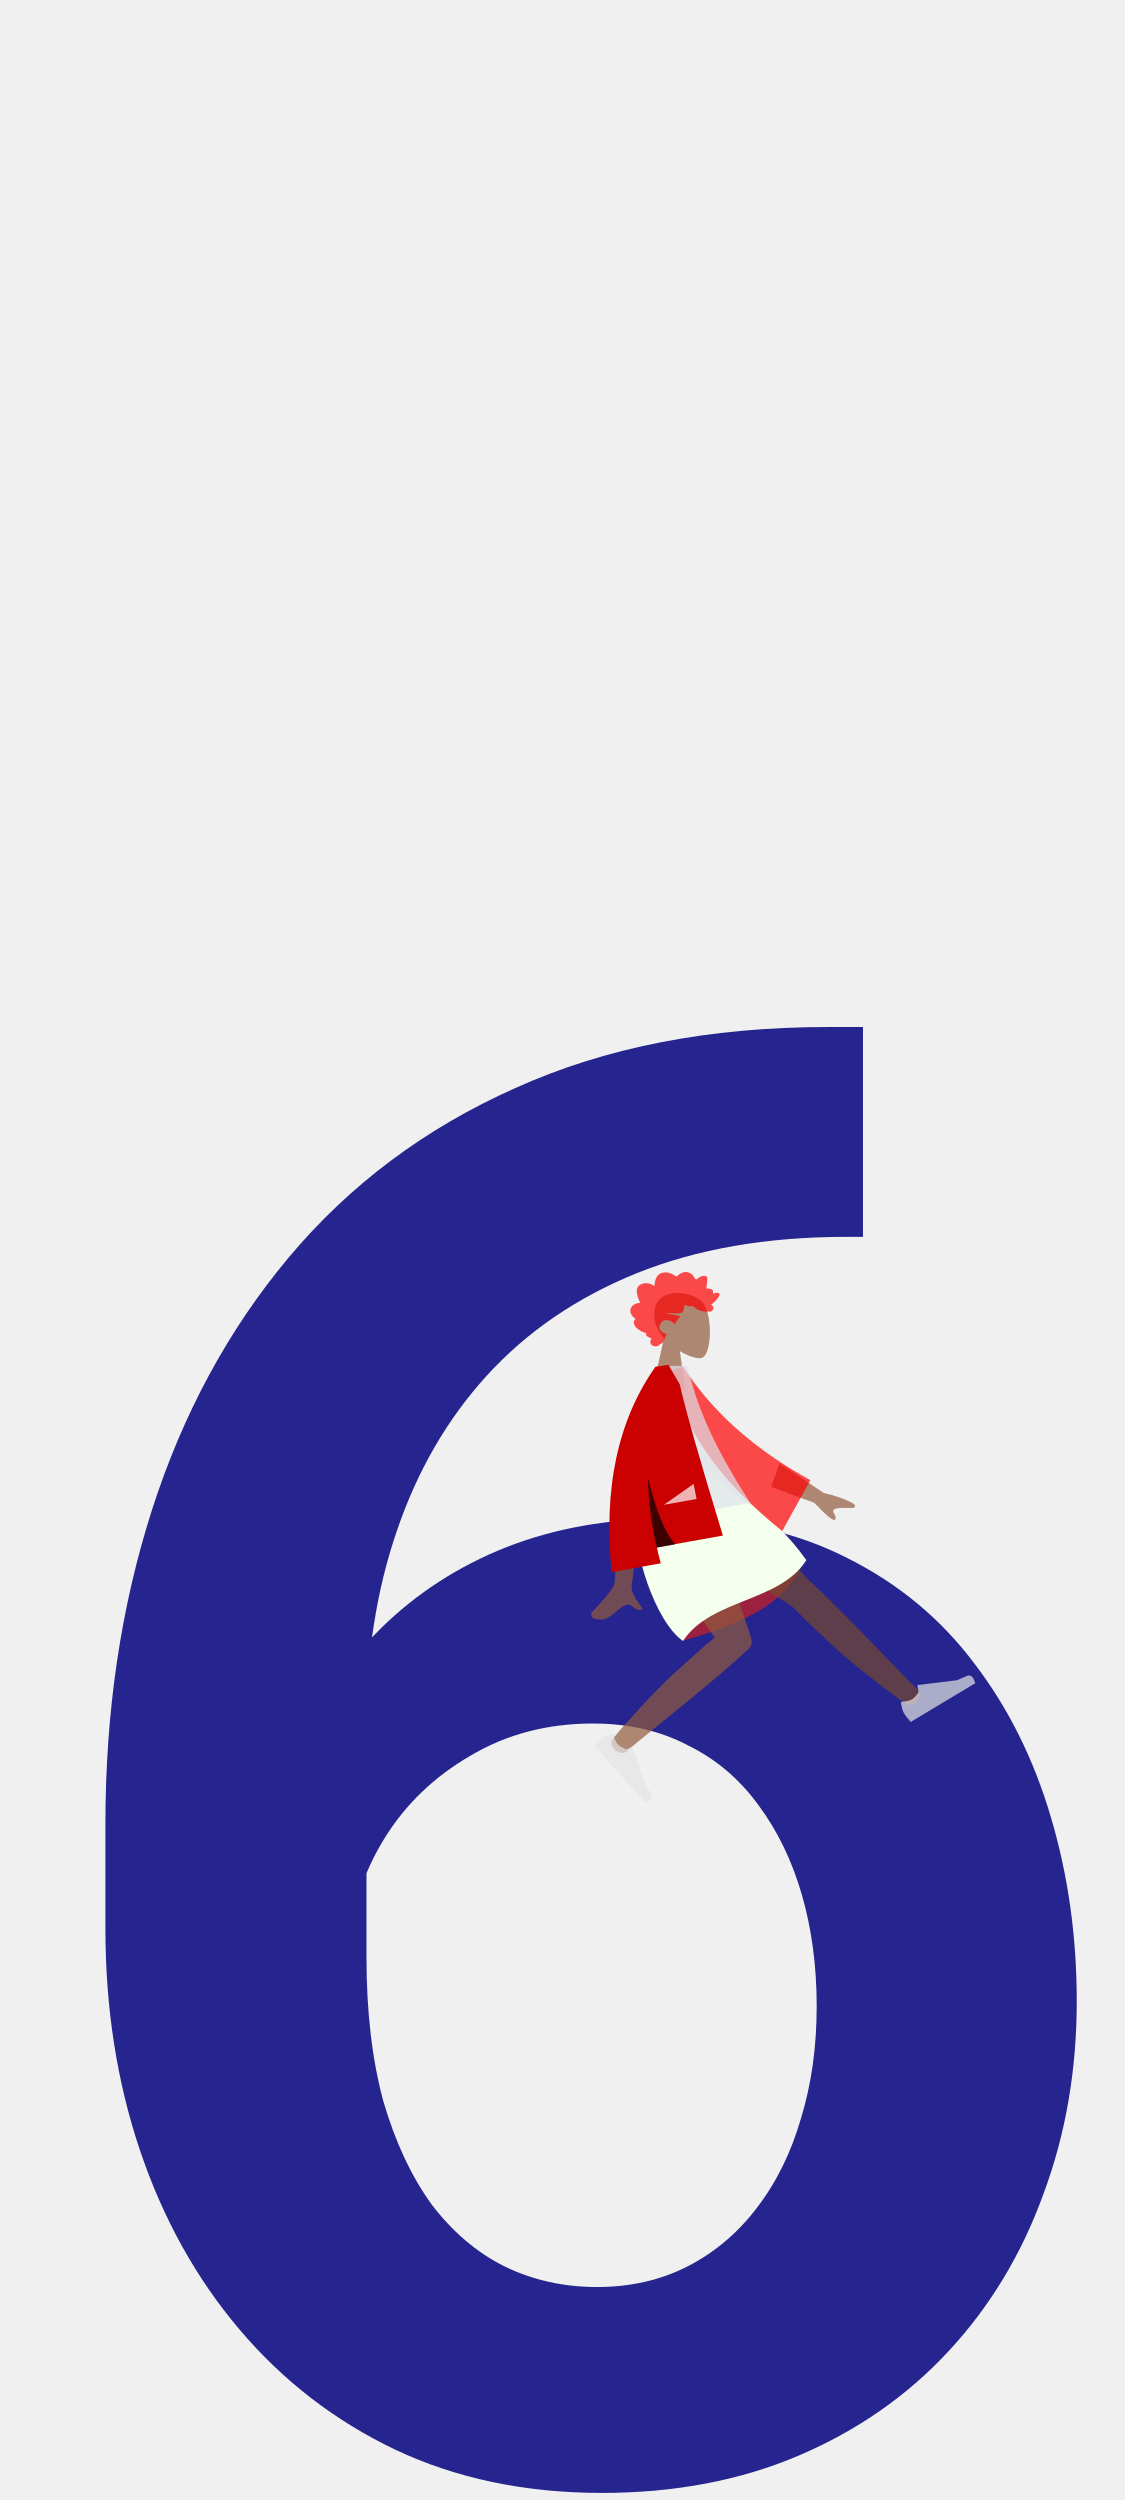
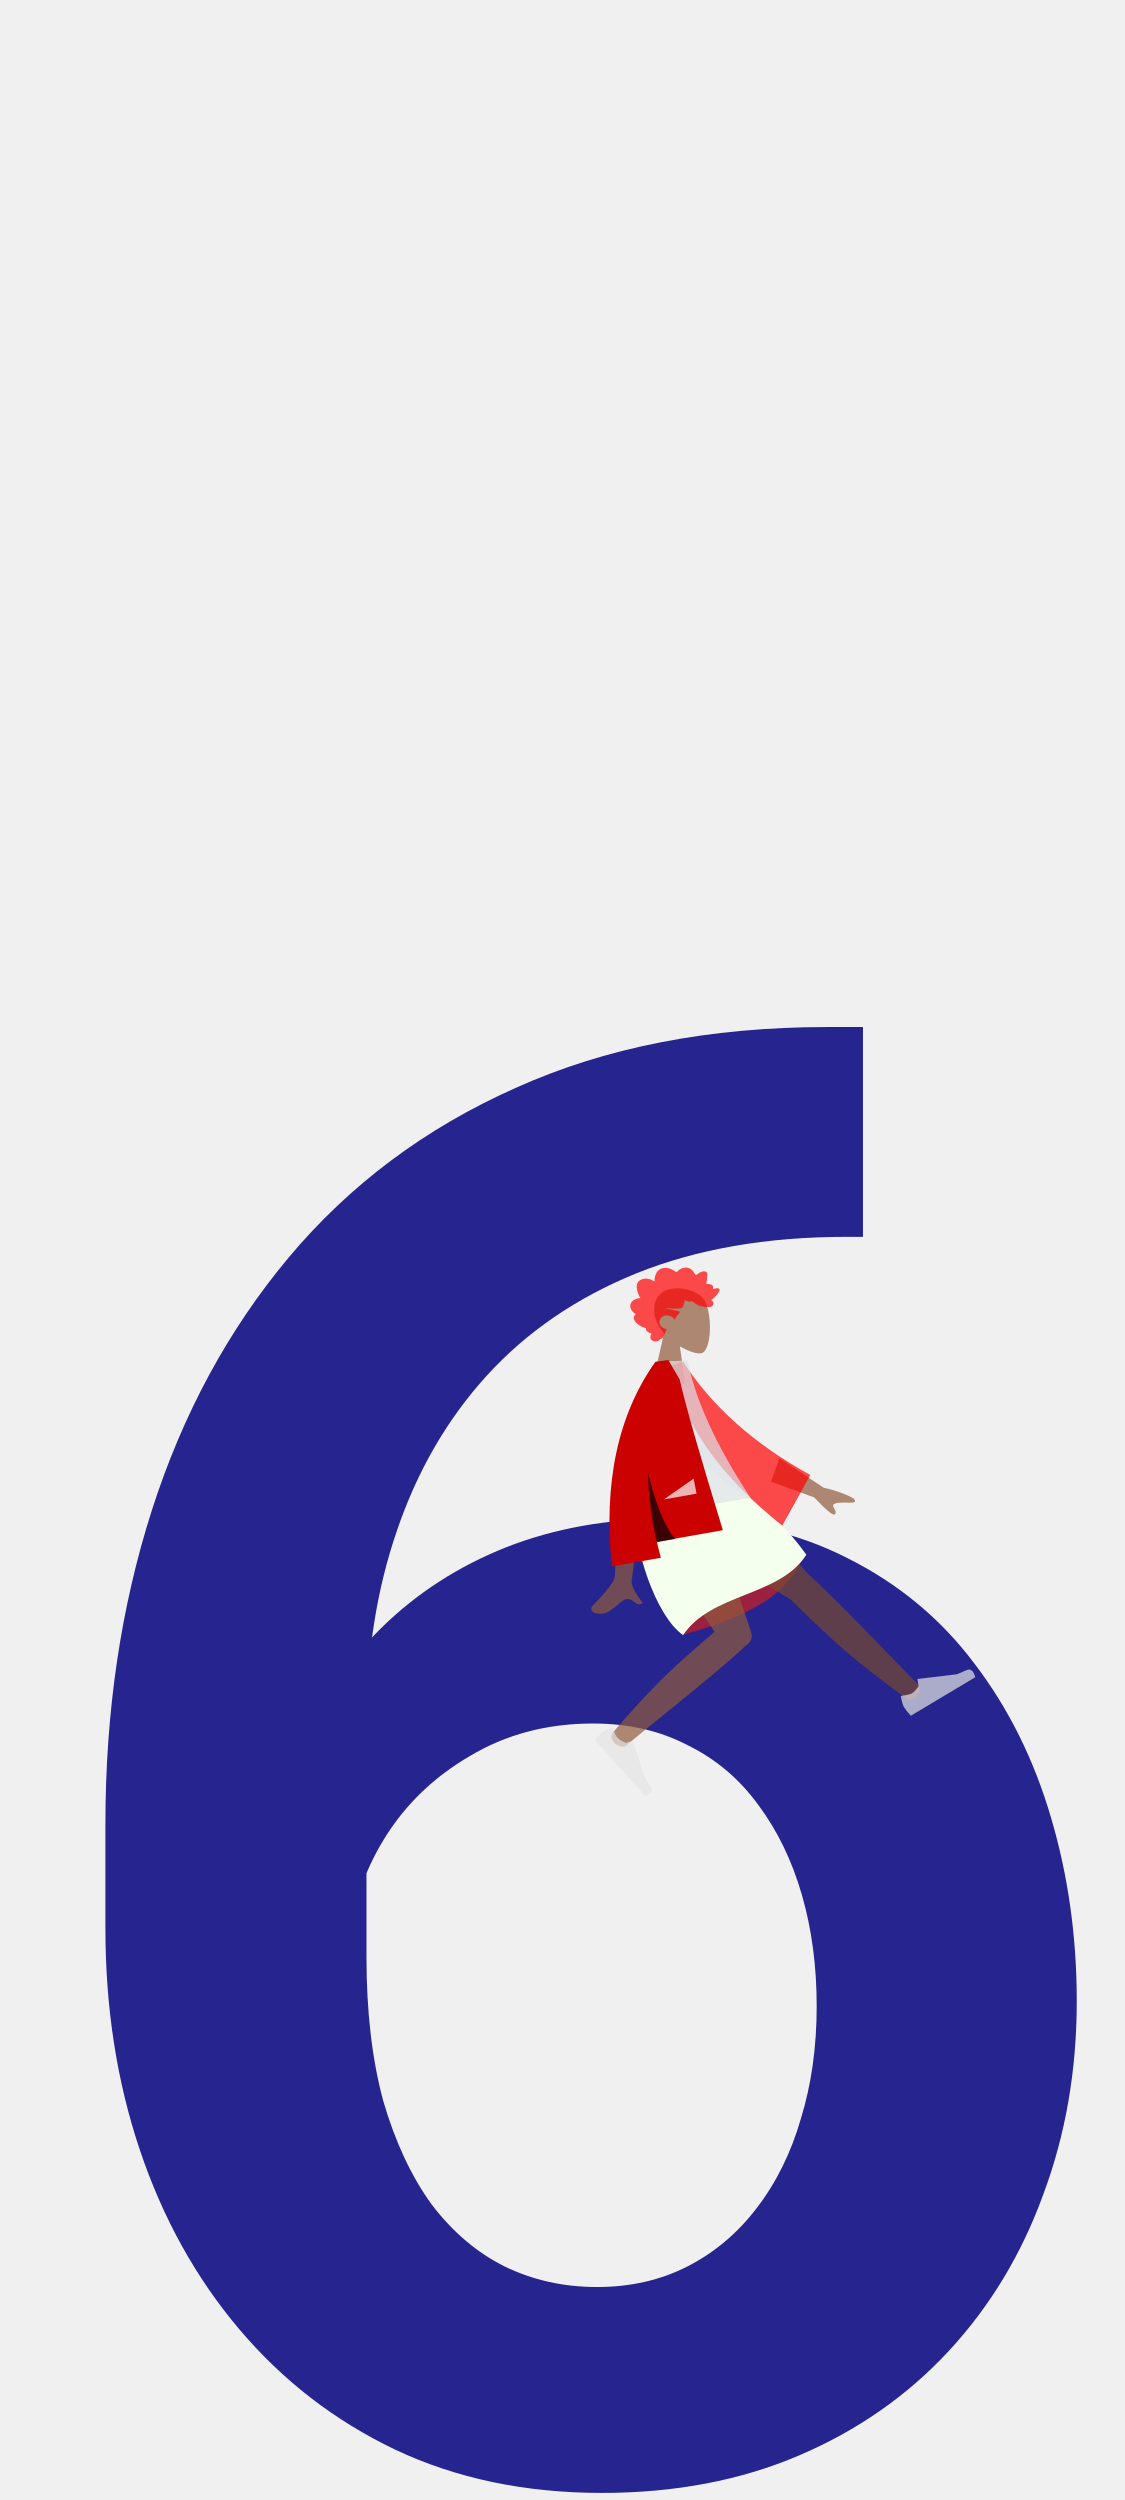
<svg xmlns="http://www.w3.org/2000/svg" width="126" height="280" viewBox="0 0 126 280" fill="none">
  <path opacity="0.87" d="M92.682 115.027H96.654V138.528H94.779C85.878 138.528 78.044 139.889 71.277 142.611C64.583 145.332 58.993 149.157 54.506 154.086C50.093 158.94 46.746 164.715 44.465 171.408C42.185 178.028 41.045 185.274 41.045 193.145V219.184C41.045 225.289 41.67 230.659 42.921 235.293C44.245 239.853 46.047 243.715 48.327 246.878C50.681 249.968 53.403 252.285 56.492 253.829C59.655 255.374 63.112 256.146 66.864 256.146C70.615 256.146 73.999 255.374 77.015 253.829C80.031 252.285 82.605 250.115 84.738 247.32C86.945 244.451 88.6 241.104 89.703 237.279C90.88 233.454 91.469 229.261 91.469 224.701C91.469 220.214 90.917 216.058 89.814 212.233C88.71 208.408 87.092 205.061 84.959 202.192C82.826 199.25 80.178 197.006 77.015 195.462C73.925 193.843 70.394 193.034 66.422 193.034C61.273 193.034 56.676 194.248 52.63 196.675C48.585 199.029 45.385 202.119 43.031 205.944C40.677 209.769 39.39 213.814 39.169 218.08L29.349 213.226C29.717 206.973 31.041 201.236 33.322 196.013C35.675 190.791 38.801 186.23 42.7 182.332C46.672 178.433 51.343 175.417 56.713 173.284C62.156 171.151 68.188 170.084 74.808 170.084C82.458 170.084 89.152 171.555 94.889 174.498C100.627 177.366 105.371 181.302 109.122 186.304C112.947 191.306 115.816 197.08 117.729 203.626C119.641 210.1 120.597 216.94 120.597 224.149C120.597 231.873 119.347 239.081 116.846 245.775C114.419 252.469 110.888 258.316 106.254 263.318C101.62 268.32 96.029 272.219 89.483 275.014C82.936 277.809 75.58 279.207 67.415 279.207C58.809 279.207 51.086 277.588 44.245 274.352C37.477 271.115 31.666 266.628 26.812 260.891C21.957 255.153 18.242 248.46 15.668 240.81C13.093 233.16 11.806 224.885 11.806 215.984V204.288C11.806 191.71 13.535 180.015 16.992 169.202C20.449 158.389 25.561 148.937 32.328 140.845C39.169 132.68 47.628 126.354 57.706 121.867C67.783 117.307 79.442 115.027 92.682 115.027Z" fill="#080680" />
-   <path fill-rule="evenodd" clip-rule="evenodd" d="M74.372 149.866C73.674 149.06 73.202 148.077 73.285 146.984C73.524 143.836 78.054 144.592 78.931 146.195C79.807 147.798 79.69 151.832 78.549 152.101C78.094 152.208 77.127 151.916 76.144 151.328L76.749 155.572L73.097 155.521L74.372 149.866Z" fill="#915B3C" fill-opacity="0.7" />
-   <path fill-rule="evenodd" clip-rule="evenodd" d="M71.746 145.908C71.629 145.793 71.566 145.631 71.511 145.478C71.454 145.318 71.398 145.157 71.361 144.991C71.285 144.66 71.286 144.281 71.53 144.028C71.725 143.825 72.018 143.737 72.287 143.721C72.467 143.71 72.652 143.737 72.824 143.794C72.995 143.851 73.142 143.962 73.307 144.032C73.314 143.676 73.379 143.305 73.566 143.003C73.746 142.714 74.032 142.554 74.357 142.515C74.691 142.475 75.02 142.556 75.319 142.717C75.393 142.757 75.467 142.799 75.538 142.847C75.597 142.887 75.659 142.934 75.729 142.951C75.806 142.97 75.845 142.927 75.896 142.873C75.955 142.809 76.022 142.753 76.093 142.704C76.406 142.486 76.815 142.4 77.176 142.539C77.343 142.603 77.504 142.709 77.617 142.855C77.717 142.984 77.789 143.189 77.927 143.28C77.986 143.319 78.028 143.269 78.082 143.233C78.163 143.178 78.24 143.118 78.322 143.064C78.437 142.99 78.561 142.935 78.694 142.907C78.889 142.866 79.158 142.88 79.213 143.128C79.234 143.221 79.217 143.32 79.21 143.414C79.201 143.542 79.191 143.67 79.179 143.799C79.17 143.896 79.158 143.99 79.139 144.085C79.129 144.136 79.097 144.231 79.119 144.282C79.147 144.346 79.277 144.312 79.333 144.315C79.443 144.321 79.553 144.341 79.654 144.388C79.733 144.424 79.815 144.477 79.848 144.565C79.868 144.619 79.863 144.674 79.853 144.729C79.841 144.796 79.855 144.831 79.863 144.898C80.01 144.83 80.522 144.681 80.585 144.938C80.607 145.023 80.558 145.119 80.52 145.19C80.454 145.316 80.369 145.43 80.281 145.538C80.098 145.765 79.879 145.96 79.645 146.126C79.919 146.248 79.989 146.598 79.751 146.802C79.646 146.893 79.505 146.911 79.373 146.903C79.324 146.901 79.254 146.882 79.216 146.889C79.196 146.893 79.174 146.91 79.145 146.911C78.959 146.921 78.748 146.874 78.566 146.832C78.24 146.755 77.933 146.602 77.682 146.371C77.618 146.311 77.565 146.277 77.478 146.276C77.402 146.276 77.327 146.295 77.251 146.296C77.05 146.298 76.869 146.2 76.682 146.134C76.67 146.379 76.597 146.647 76.493 146.866C76.409 147.044 76.233 147.068 76.06 147.081C75.508 147.123 74.954 147.059 74.401 147.052C74.936 147.177 75.489 147.233 76.019 147.379C76.258 147.445 76.075 147.599 75.972 147.706C75.802 147.882 75.676 148.102 75.588 148.335C75.328 148 74.865 147.775 74.455 147.871C74.002 147.977 73.681 148.566 73.969 148.998C74.137 149.248 74.44 149.348 74.692 149.458C74.495 149.654 74.446 149.947 74.327 150.193C74.268 150.314 74.185 150.45 74.054 150.491C74.006 150.506 73.949 150.507 73.91 150.544C73.863 150.591 73.852 150.644 73.791 150.684C73.549 150.843 73.173 150.825 72.96 150.61C72.767 150.415 72.818 150.112 72.98 149.92C72.724 149.812 72.256 149.672 72.359 149.285C71.802 149.242 70.453 148.347 71.202 147.718C70.793 147.487 70.418 146.932 70.683 146.452C70.887 146.082 71.359 145.922 71.746 145.908Z" fill="#FF0000" fill-opacity="0.7" />
-   <path fill-rule="evenodd" clip-rule="evenodd" d="M76.492 183.755C80.098 182.765 83.016 181.601 85.245 180.263C87.474 178.925 89.133 177.024 90.223 174.562C86.669 175.49 83.919 176.538 81.974 177.706C80.028 178.873 78.201 180.89 76.492 183.755Z" fill="#CF1F1F" fill-opacity="0.7" />
-   <path fill-rule="evenodd" clip-rule="evenodd" d="M88.652 179.865C88.595 179.839 88.541 179.806 88.489 179.766C87.41 178.94 73.645 171.302 71.672 169.579L79.031 165.166C80.531 166.476 89.065 175.221 90.637 177.045C93.611 179.625 102.076 188.679 102.781 189.235C103.523 189.82 102.472 191.523 101.486 190.849C99.917 189.775 95.826 186.654 93.586 184.594C91.485 182.663 89.651 180.893 88.652 179.865Z" fill="#784931" fill-opacity="0.7" />
-   <path fill-rule="evenodd" clip-rule="evenodd" d="M83.476 184.985C80.949 187.534 70.838 195.464 70.219 196.128C69.582 196.811 67.913 195.635 68.655 194.719C69.836 193.261 73.24 189.486 75.461 187.448C77.248 185.808 78.903 184.351 80.032 183.403C77.74 179.974 72.01 171.883 71.195 169.882L77.725 165.967C78.506 167.886 83.855 182.098 84.169 183.653C84.3 184.197 83.971 184.669 83.476 184.985Z" fill="#915B3C" fill-opacity="0.7" />
-   <path fill-rule="evenodd" clip-rule="evenodd" d="M68.528 194.203C67.98 194.395 67.611 194.572 67.423 194.736C67.221 194.911 66.956 195.201 66.628 195.604C66.838 195.836 68.719 197.924 72.273 201.869C72.963 201.56 73.172 201.212 72.899 200.823C72.626 200.435 72.403 200.11 72.229 199.847L70.887 195.712C70.876 195.681 70.843 195.663 70.811 195.673C70.81 195.673 70.81 195.673 70.809 195.673L70.095 195.913C69.65 195.721 69.335 195.523 69.152 195.32C68.983 195.132 68.827 194.787 68.686 194.284C68.668 194.221 68.601 194.183 68.537 194.2C68.534 194.201 68.531 194.202 68.528 194.203Z" fill="#E4E4E4" fill-opacity="0.7" />
-   <path fill-rule="evenodd" clip-rule="evenodd" d="M100.904 190.738C101.008 191.309 101.127 191.701 101.261 191.916C101.405 192.146 101.653 192.458 102.006 192.854C102.274 192.693 104.682 191.249 109.229 188.52C109.031 187.79 108.713 187.521 108.278 187.714C107.843 187.907 107.479 188.064 107.187 188.185L102.805 188.719C102.772 188.723 102.749 188.753 102.753 188.786C102.754 188.786 102.754 188.787 102.754 188.787L102.879 189.529C102.614 189.928 102.364 190.197 102.13 190.338C101.913 190.468 101.54 190.555 101.011 190.599C100.945 190.605 100.896 190.662 100.902 190.728C100.903 190.731 100.903 190.734 100.904 190.738Z" fill="#E4E4E4" fill-opacity="0.7" />
-   <path fill-rule="evenodd" clip-rule="evenodd" d="M71.277 169.846C73.643 167.304 76.366 165.671 79.445 164.949C82.87 168.459 86.046 168.763 90.309 174.736C87.308 179.477 79.653 179.025 76.492 183.79C73.389 181.636 70.777 173.536 71.277 169.846Z" fill="#F4FFED" />
-   <path fill-rule="evenodd" clip-rule="evenodd" d="M87.304 163.911L92.251 167.211C93.563 167.509 94.666 167.899 95.561 168.383C95.775 168.561 96.042 168.927 95.187 168.895C94.332 168.862 93.433 168.865 93.329 169.158C93.226 169.451 93.758 169.776 93.54 170.174C93.394 170.439 92.614 169.817 91.2 168.309L86.375 166.541L87.304 163.911ZM68.898 167.787L71.978 167.25C71.247 173.686 70.841 177.104 70.761 177.504C70.582 178.404 71.548 179.553 71.988 180.185C71.069 180.811 70.859 179.138 69.704 179.95C68.651 180.691 67.957 181.817 66.464 181.236C66.28 181.165 66.027 180.818 66.406 180.444C67.347 179.512 68.661 177.941 68.79 177.478C68.967 176.846 69.003 173.616 68.898 167.787Z" fill="#915B3C" fill-opacity="0.7" />
-   <path fill-rule="evenodd" clip-rule="evenodd" d="M75.277 153.497L76.502 153.055C79.723 158.083 84.476 162.325 90.761 165.782L87.604 171.476C80.96 166.143 76.362 160.237 75.277 153.497Z" fill="#FF0000" fill-opacity="0.7" />
-   <path fill-rule="evenodd" clip-rule="evenodd" d="M72.752 170.343L84.043 168.329C80.215 162.483 77.877 157.353 77.03 152.94L73.528 153.044C71.671 157.794 71.925 163.19 72.752 170.343Z" fill="#DDE3E9" fill-opacity="0.7" />
-   <path fill-rule="evenodd" clip-rule="evenodd" d="M73.418 153.076C73.418 153.075 73.418 153.075 73.418 153.074L73.641 153.034C73.908 152.996 74.316 152.94 74.865 152.866L76.135 155.053C76.768 157.883 78.377 163.526 80.961 171.983L73.564 173.303C73.698 173.895 73.845 174.49 74.006 175.089L68.507 176.07C67.561 166.708 69.197 159.043 73.414 153.074L73.418 153.076Z" fill="#CB0000" />
-   <path fill-rule="evenodd" clip-rule="evenodd" d="M72.575 165.586C73.493 169.255 74.506 171.716 75.614 172.97L73.557 173.338C72.957 170.687 72.629 168.103 72.575 165.586Z" fill="black" fill-opacity="0.7" />
-   <path fill-rule="evenodd" clip-rule="evenodd" d="M74.35 168.54L77.689 166.193L78.014 167.886L74.35 168.54Z" fill="white" fill-opacity="0.7" />
+   <path fill-rule="evenodd" clip-rule="evenodd" d="M74.367 149.329C73.666 148.526 73.192 147.546 73.274 146.458C73.509 143.323 78.05 144.082 78.93 145.679C79.811 147.277 79.698 151.293 78.556 151.559C78.1 151.665 77.131 151.374 76.144 150.787L76.756 155.013L73.097 154.958L74.367 149.329Z" fill="#915B3C" fill-opacity="0.7" />
+   <path fill-rule="evenodd" clip-rule="evenodd" d="M71.741 145.383C71.624 145.269 71.56 145.108 71.505 144.955C71.447 144.796 71.392 144.636 71.354 144.471C71.278 144.141 71.278 143.764 71.522 143.512C71.717 143.311 72.01 143.223 72.28 143.208C72.46 143.197 72.644 143.224 72.817 143.281C72.988 143.338 73.135 143.449 73.301 143.518C73.308 143.164 73.371 142.795 73.558 142.495C73.738 142.207 74.024 142.049 74.35 142.01C74.684 141.971 75.014 142.052 75.313 142.212C75.388 142.252 75.462 142.294 75.533 142.342C75.592 142.381 75.654 142.429 75.724 142.446C75.801 142.465 75.84 142.422 75.891 142.368C75.95 142.305 76.017 142.249 76.088 142.2C76.4 141.984 76.811 141.899 77.172 142.037C77.339 142.101 77.501 142.207 77.614 142.352C77.714 142.481 77.786 142.685 77.925 142.776C77.984 142.814 78.026 142.765 78.08 142.729C78.161 142.674 78.238 142.614 78.32 142.562C78.435 142.488 78.559 142.433 78.692 142.405C78.887 142.365 79.157 142.379 79.212 142.626C79.233 142.719 79.216 142.817 79.21 142.91C79.2 143.038 79.19 143.166 79.178 143.293C79.169 143.39 79.158 143.483 79.139 143.578C79.129 143.629 79.097 143.723 79.119 143.774C79.147 143.838 79.278 143.804 79.333 143.807C79.443 143.813 79.554 143.833 79.655 143.88C79.734 143.916 79.817 143.969 79.85 144.057C79.87 144.111 79.864 144.165 79.855 144.22C79.843 144.286 79.856 144.321 79.865 144.388C80.012 144.32 80.524 144.172 80.588 144.428C80.609 144.513 80.56 144.609 80.523 144.68C80.457 144.804 80.372 144.918 80.284 145.026C80.101 145.251 79.883 145.445 79.648 145.61C79.922 145.732 79.993 146.08 79.755 146.283C79.65 146.373 79.509 146.391 79.376 146.383C79.328 146.38 79.258 146.361 79.22 146.369C79.199 146.373 79.177 146.389 79.149 146.391C78.962 146.4 78.751 146.353 78.568 146.311C78.243 146.234 77.935 146.081 77.684 145.851C77.619 145.792 77.566 145.757 77.479 145.757C77.403 145.756 77.328 145.775 77.252 145.776C77.05 145.778 76.869 145.68 76.682 145.614C76.67 145.858 76.598 146.125 76.494 146.342C76.41 146.519 76.234 146.543 76.061 146.556C75.508 146.597 74.953 146.533 74.4 146.525C74.935 146.65 75.489 146.707 76.02 146.852C76.26 146.918 76.076 147.071 75.973 147.177C75.804 147.353 75.678 147.572 75.59 147.803C75.329 147.469 74.866 147.245 74.455 147.34C74.001 147.445 73.681 148.031 73.97 148.46C74.138 148.71 74.442 148.81 74.695 148.92C74.497 149.114 74.449 149.406 74.329 149.65C74.27 149.77 74.188 149.906 74.057 149.947C74.008 149.961 73.951 149.962 73.913 149.999C73.866 150.046 73.854 150.098 73.794 150.138C73.552 150.296 73.175 150.278 72.961 150.063C72.768 149.87 72.819 149.568 72.981 149.377C72.724 149.27 72.255 149.13 72.359 148.745C71.801 148.701 70.449 147.809 71.199 147.183C70.788 146.954 70.412 146.401 70.677 145.923C70.881 145.555 71.353 145.397 71.741 145.383Z" fill="#FF0000" fill-opacity="0.7" />
+   <path fill-rule="evenodd" clip-rule="evenodd" d="M76.495 183.096C80.101 182.113 83.018 180.955 85.246 179.623C87.475 178.291 89.132 176.397 90.219 173.941C86.665 174.863 83.915 175.905 81.971 177.067C80.026 178.23 78.201 180.24 76.495 183.096Z" fill="#CF1F1F" fill-opacity="0.7" />
+   <path fill-rule="evenodd" clip-rule="evenodd" d="M88.651 179.224C88.594 179.198 88.539 179.165 88.487 179.126C87.409 178.301 73.645 170.674 71.672 168.955L79.018 164.568C80.519 165.874 89.058 174.598 90.63 176.417C93.605 178.991 102.075 188.022 102.78 188.577C103.522 189.16 102.474 190.856 101.488 190.183C99.919 189.111 95.828 185.997 93.586 183.942C91.485 182.015 89.65 180.249 88.651 179.224Z" fill="#784931" fill-opacity="0.7" />
+   <path fill-rule="evenodd" clip-rule="evenodd" d="M83.478 184.338C80.955 186.875 70.857 194.768 70.239 195.429C69.603 196.109 67.933 194.934 68.674 194.022C69.852 192.57 73.251 188.812 75.469 186.783C77.252 185.15 78.905 183.701 80.033 182.756C77.737 179.336 71.998 171.264 71.181 169.268L77.704 165.374C78.488 167.288 83.853 181.461 84.169 183.011C84.301 183.553 83.973 184.024 83.478 184.338Z" fill="#915B3C" fill-opacity="0.7" />
+   <path fill-rule="evenodd" clip-rule="evenodd" d="M68.525 193.509C67.977 193.699 67.609 193.875 67.421 194.038C67.219 194.212 66.955 194.5 66.628 194.901C66.838 195.133 68.721 197.215 72.278 201.148C72.967 200.841 73.174 200.494 72.901 200.107C72.628 199.72 72.405 199.396 72.23 199.135L70.884 195.014C70.874 194.983 70.84 194.966 70.808 194.975C70.808 194.975 70.807 194.975 70.806 194.976L70.093 195.214C69.648 195.022 69.333 194.825 69.15 194.622C68.981 194.435 68.825 194.091 68.682 193.59C68.665 193.527 68.598 193.489 68.534 193.506C68.531 193.507 68.528 193.508 68.525 193.509Z" fill="#E4E4E4" fill-opacity="0.7" />
+   <path fill-rule="evenodd" clip-rule="evenodd" d="M100.904 190.053C101.009 190.623 101.129 191.014 101.263 191.228C101.407 191.458 101.656 191.77 102.01 192.165C102.277 192.005 104.684 190.567 109.229 187.852C109.029 187.123 108.712 186.854 108.277 187.046C107.841 187.239 107.478 187.395 107.186 187.515L102.803 188.042C102.77 188.046 102.747 188.076 102.752 188.108C102.752 188.109 102.752 188.11 102.752 188.11L102.879 188.85C102.614 189.247 102.364 189.516 102.13 189.656C101.914 189.785 101.541 189.872 101.011 189.915C100.945 189.92 100.896 189.978 100.903 190.043C100.903 190.047 100.904 190.05 100.904 190.053Z" fill="#E4E4E4" fill-opacity="0.7" />
+   <path fill-rule="evenodd" clip-rule="evenodd" d="M71.274 169.228C73.637 166.697 76.357 165.073 79.435 164.357C82.863 167.86 86.039 168.167 90.308 174.126C87.314 178.849 79.661 178.388 76.506 183.134C73.401 180.983 70.78 172.906 71.274 169.228Z" fill="#F4FFED" />
+   <path fill-rule="evenodd" clip-rule="evenodd" d="M87.293 163.32L92.242 166.619C93.554 166.917 94.657 167.308 95.552 167.792C95.767 167.969 96.034 168.335 95.179 168.302C94.325 168.268 93.425 168.271 93.322 168.563C93.219 168.855 93.751 169.18 93.534 169.577C93.388 169.841 92.608 169.22 91.193 167.713L86.367 165.944L87.293 163.32ZM68.896 167.169L71.974 166.636C71.25 173.058 70.849 176.469 70.769 176.868C70.591 177.766 71.558 178.914 71.998 179.545C71.081 180.169 70.869 178.499 69.715 179.308C68.662 180.047 67.97 181.17 66.477 180.589C66.293 180.517 66.04 180.17 66.418 179.797C67.358 178.868 68.67 177.302 68.799 176.84C68.974 176.21 69.007 172.986 68.896 167.169Z" fill="#915B3C" fill-opacity="0.7" />
+   <path fill-rule="evenodd" clip-rule="evenodd" d="M75.277 152.935L76.501 152.496C79.723 157.512 84.474 161.747 90.756 165.2L87.609 170.874C80.967 165.55 76.368 159.656 75.277 152.935Z" fill="#FF0000" fill-opacity="0.7" />
+   <path fill-rule="evenodd" clip-rule="evenodd" d="M72.766 169.734L84.043 167.739C80.213 161.907 77.872 156.79 77.021 152.391L73.522 152.49C71.673 157.224 71.933 162.603 72.766 169.734Z" fill="#DDE3E9" fill-opacity="0.7" />
+   <path fill-rule="evenodd" clip-rule="evenodd" d="M73.405 152.526C73.405 152.525 73.405 152.524 73.406 152.523L73.627 152.484C73.895 152.446 74.302 152.391 74.85 152.318L76.121 154.5C76.757 157.321 78.369 162.948 80.959 171.381L73.573 172.688C73.707 173.278 73.855 173.872 74.017 174.469L68.525 175.441C67.57 166.108 69.195 158.469 73.402 152.524L73.405 152.526Z" fill="#CB0000" />
+   <path fill-rule="evenodd" clip-rule="evenodd" d="M72.574 164.993C73.494 168.65 74.507 171.104 75.614 172.354L73.562 172.719C72.96 170.077 72.631 167.502 72.574 164.993Z" fill="black" fill-opacity="0.7" />
+   <path fill-rule="evenodd" clip-rule="evenodd" d="M74.351 167.938L77.687 165.6L78.013 167.289L74.351 167.938Z" fill="white" fill-opacity="0.7" />
</svg>
